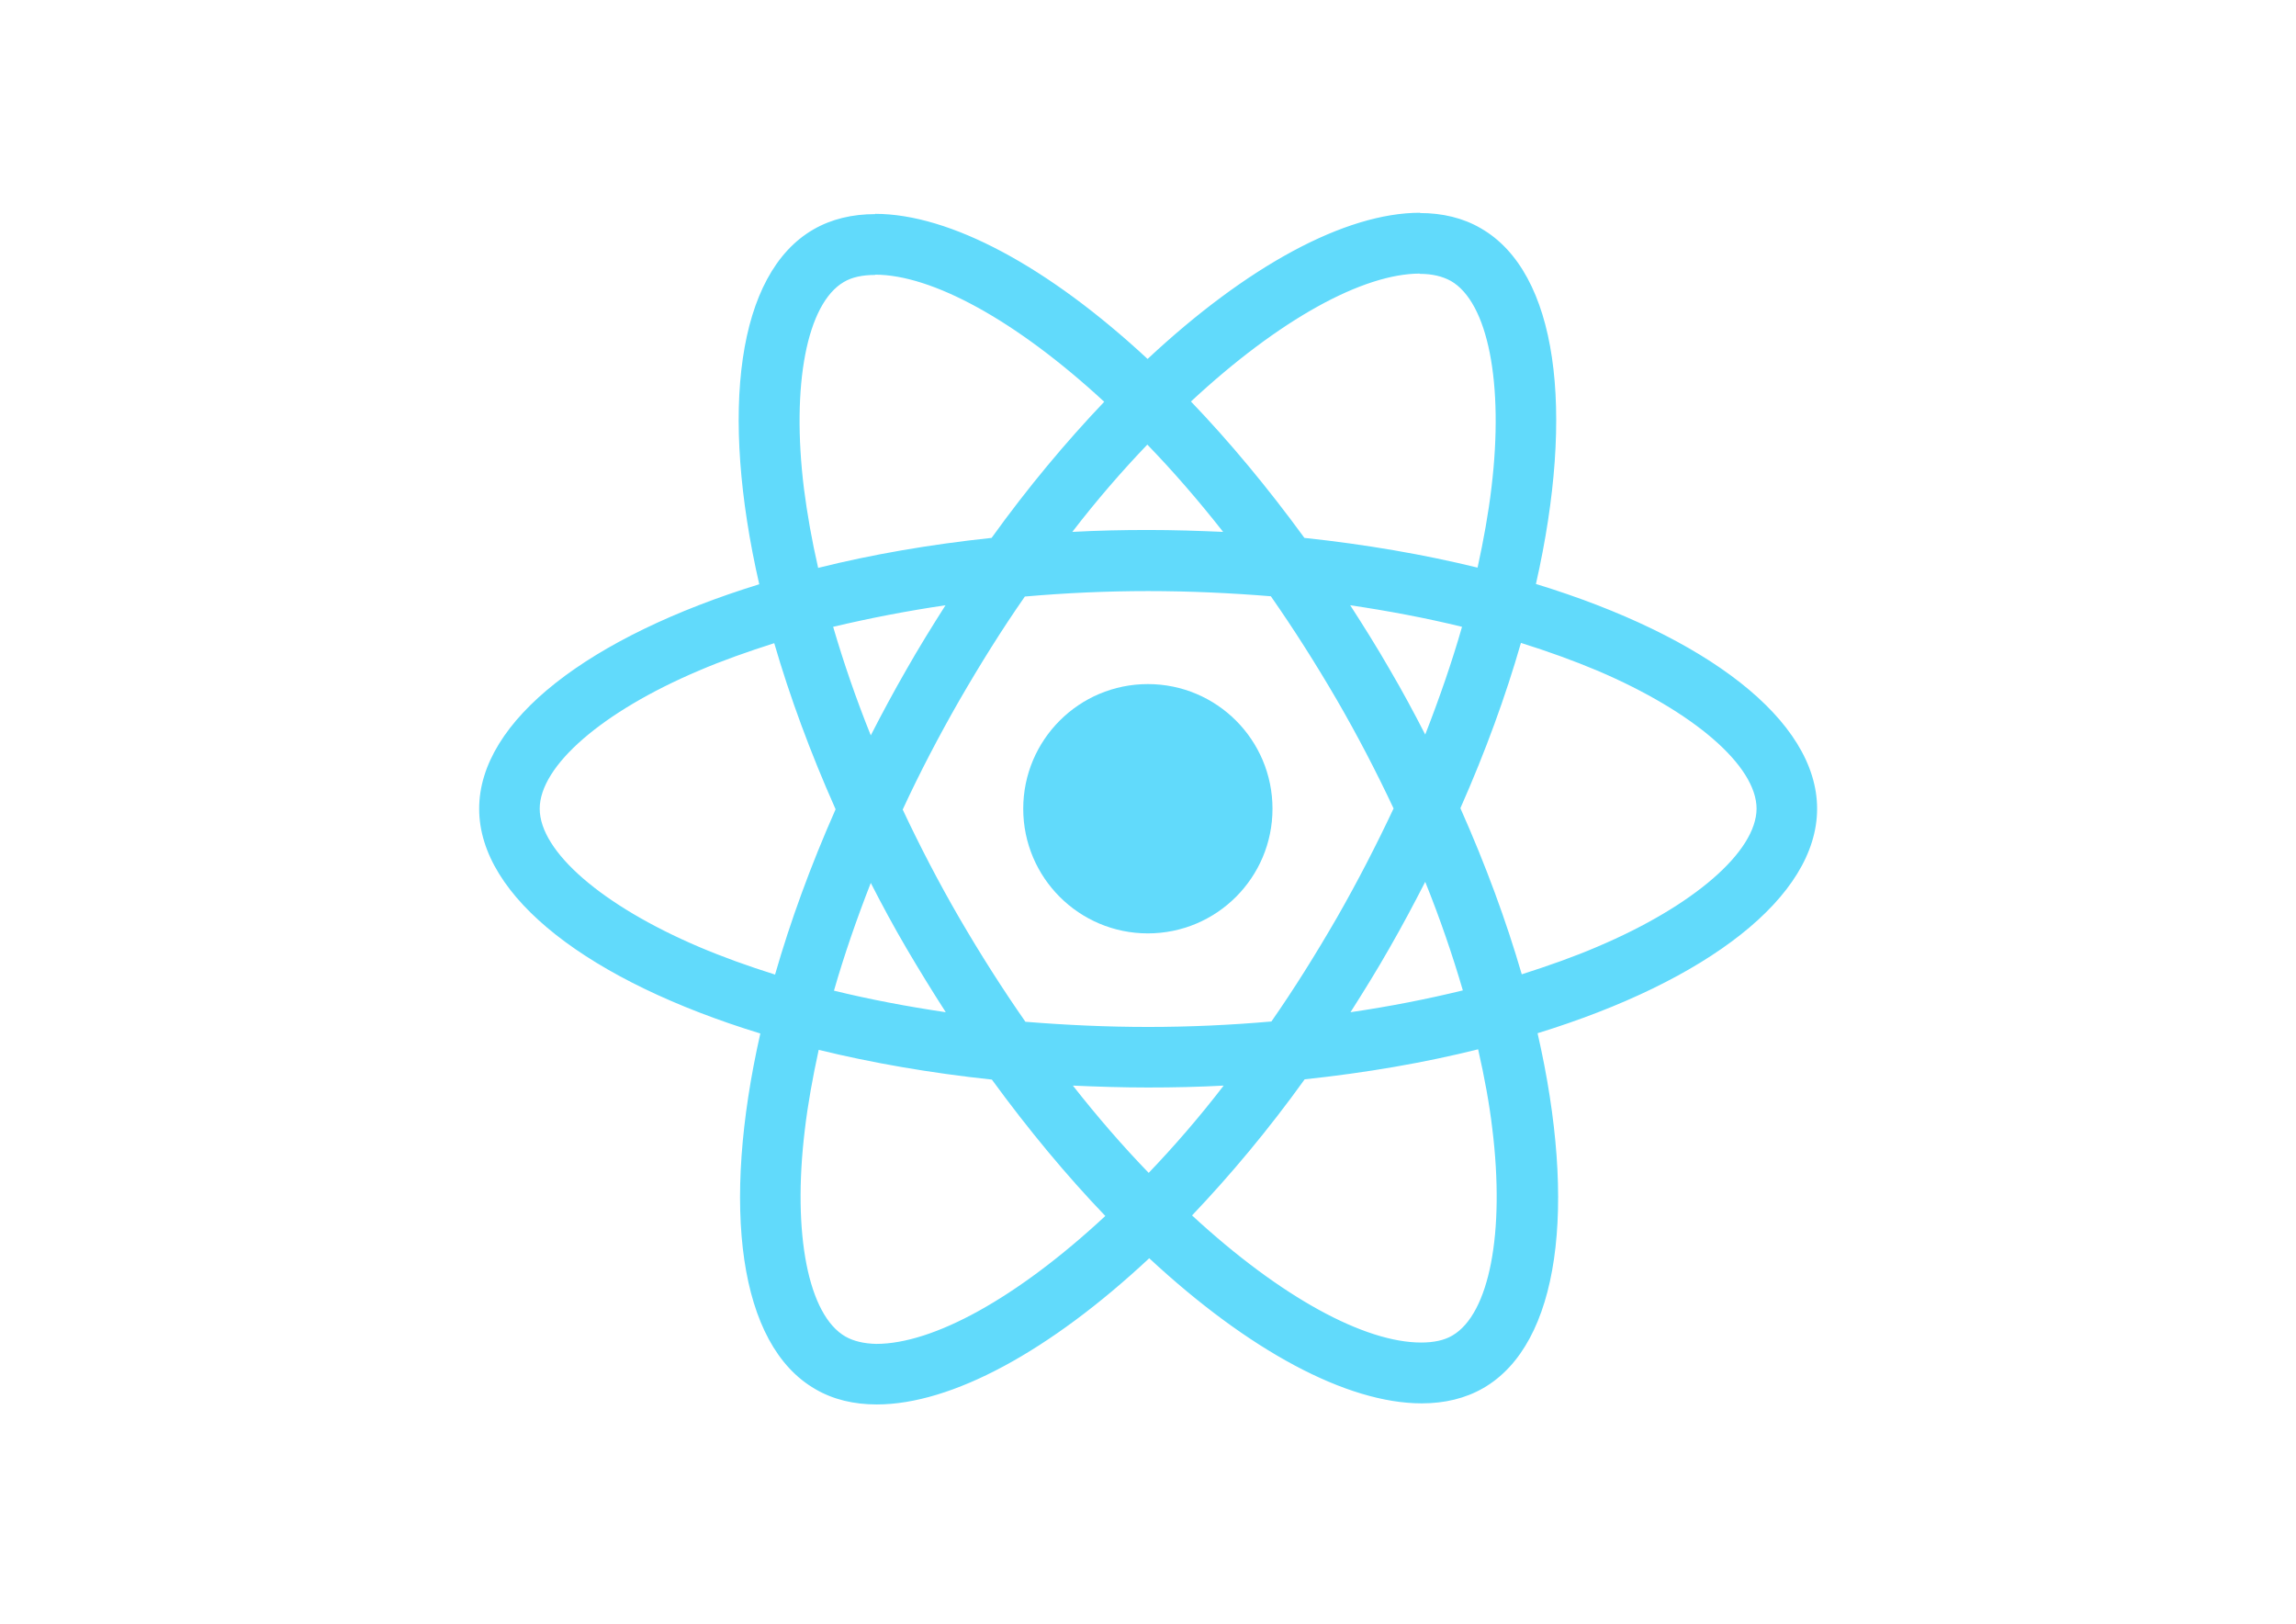
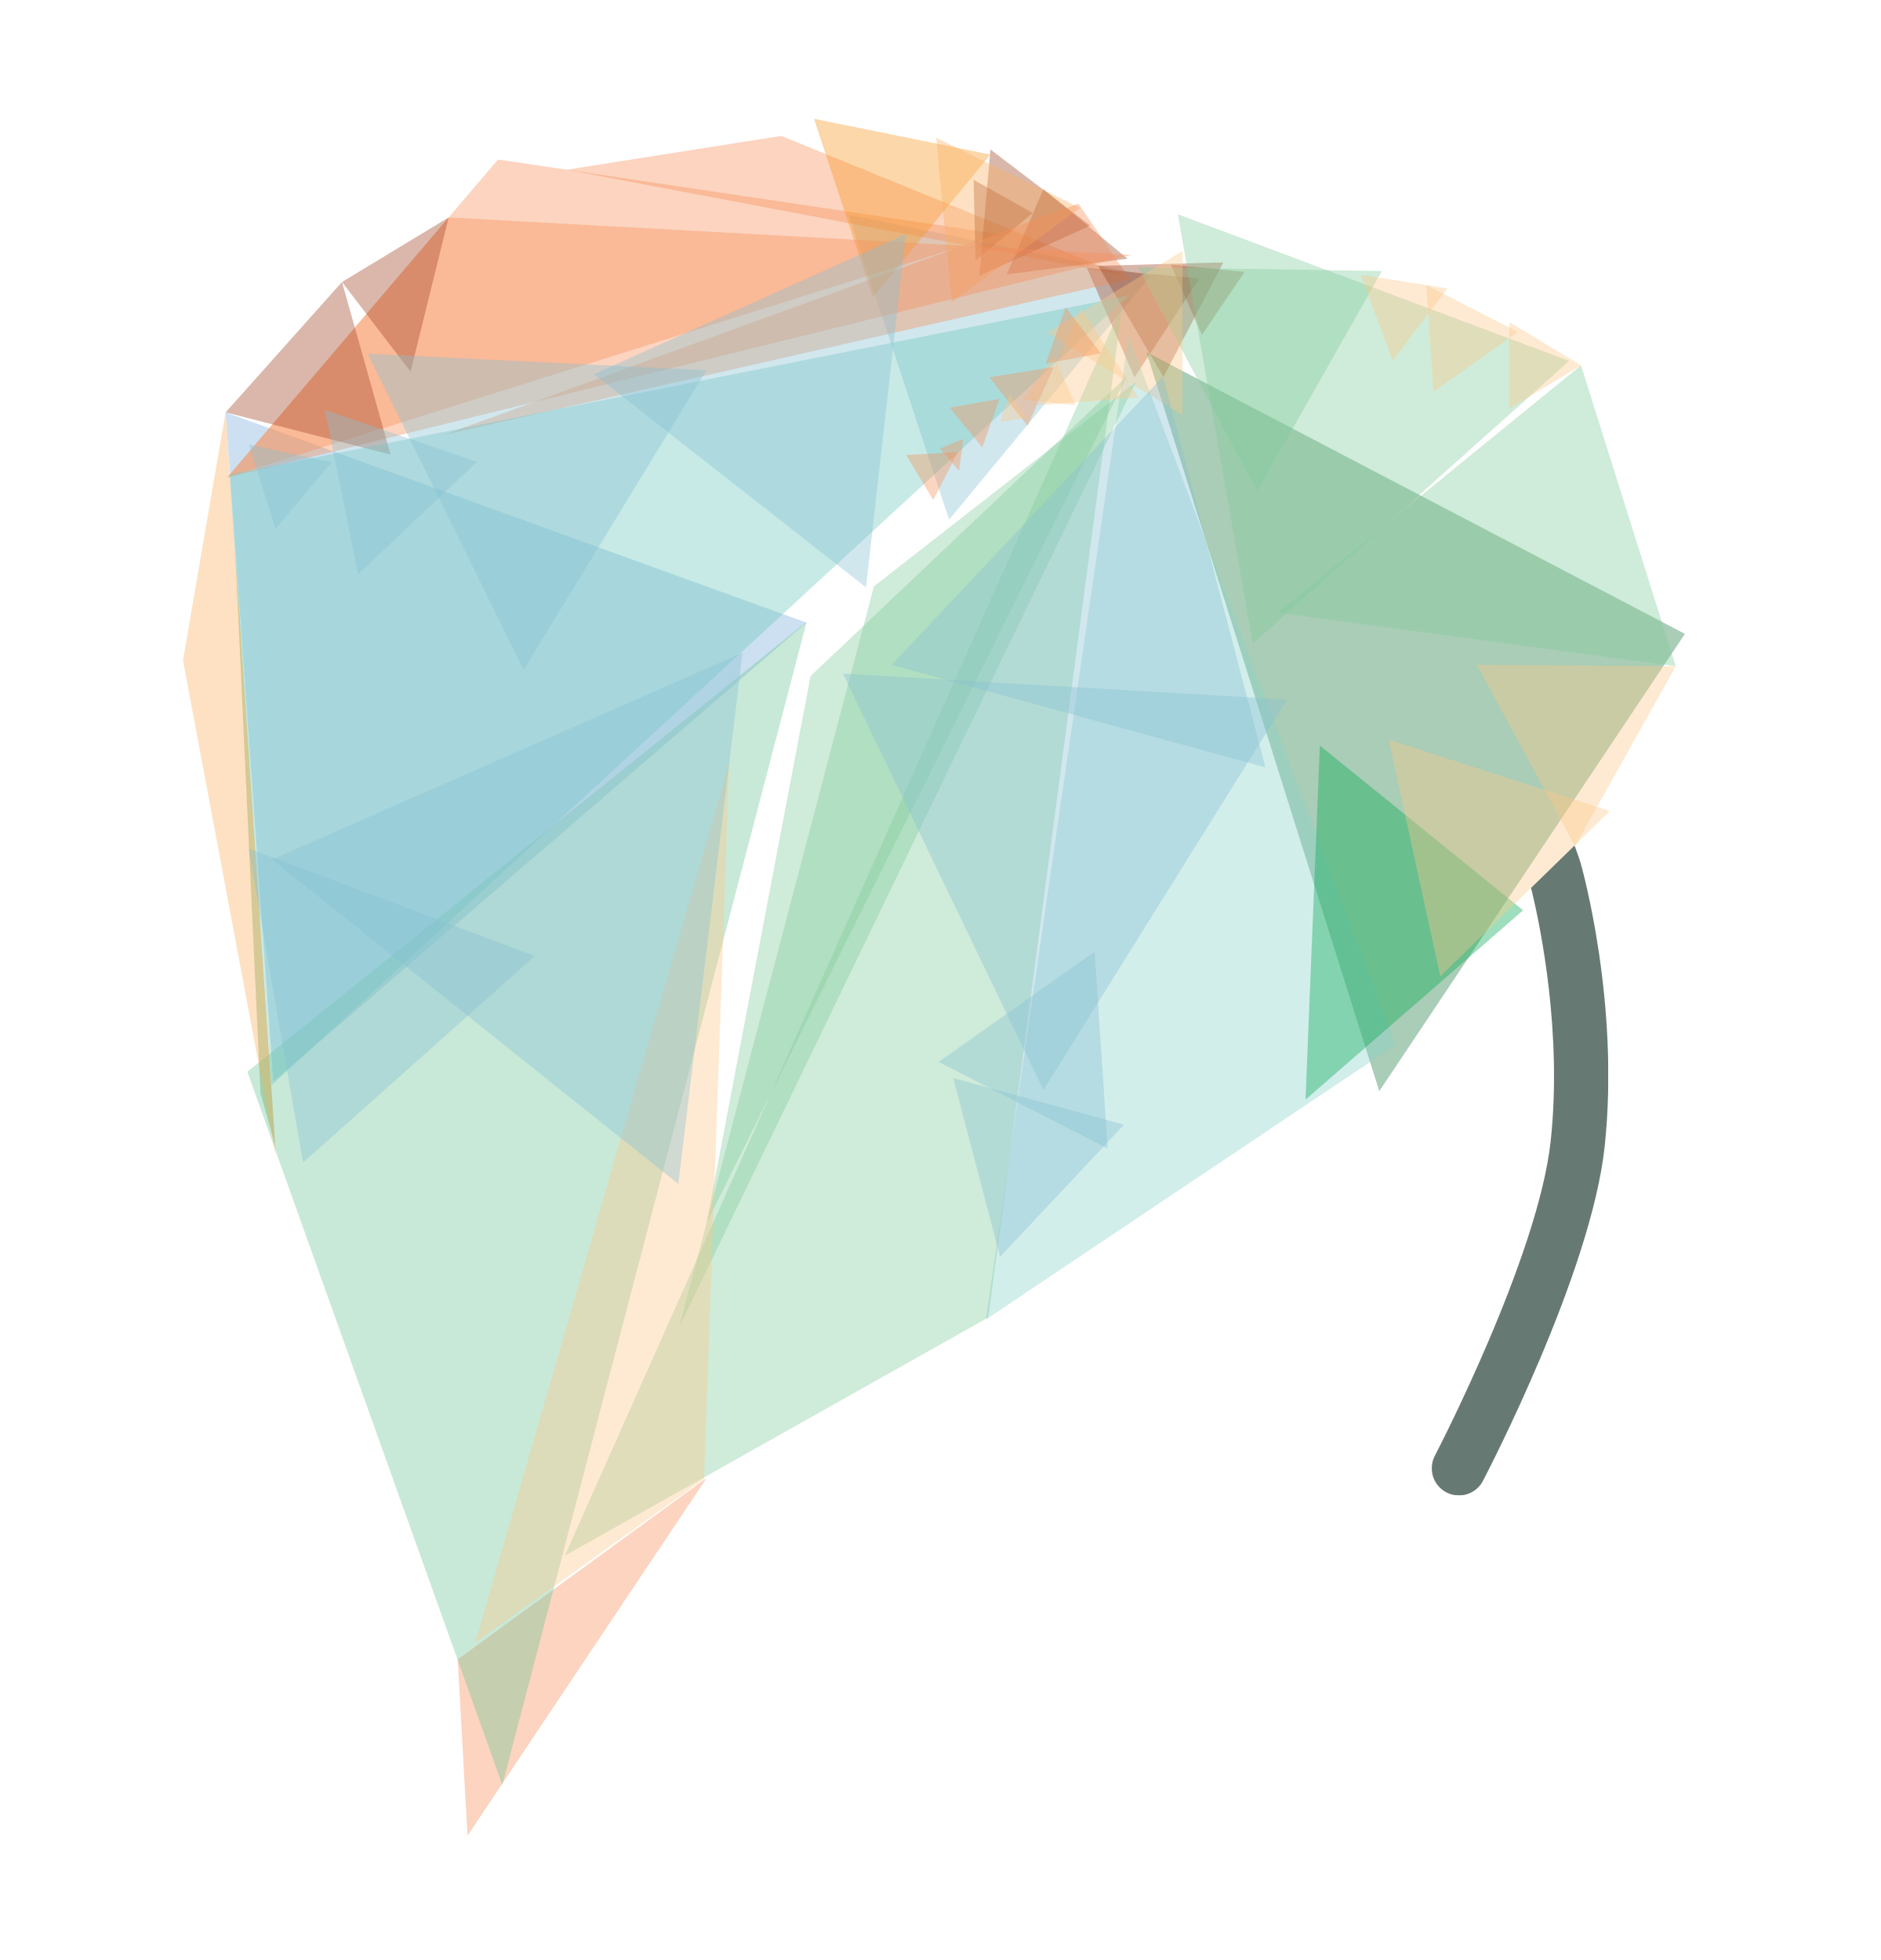
- <svg xmlns="http://www.w3.org/2000/svg" viewBox="0 0 841.9 595.3">
-   <g fill="#61DAFB">
-     <path d="M666.3 296.5c0-32.5-40.7-63.3-103.1-82.4 14.4-63.6 8-114.2-20.2-130.4-6.5-3.8-14.1-5.6-22.4-5.6v22.3c4.6 0 8.3.9 11.4 2.6 13.6 7.8 19.5 37.5 14.9 75.7-1.1 9.4-2.9 19.3-5.1 29.4-19.6-4.8-41-8.5-63.5-10.9-13.5-18.5-27.5-35.3-41.6-50 32.6-30.3 63.2-46.9 84-46.9V78c-27.5 0-63.5 19.6-99.9 53.6-36.4-33.8-72.4-53.2-99.9-53.2v22.3c20.7 0 51.4 16.5 84 46.6-14 14.7-28 31.4-41.3 49.9-22.6 2.4-44 6.1-63.6 11-2.3-10-4-19.7-5.2-29-4.7-38.2 1.1-67.9 14.6-75.8 3-1.8 6.9-2.6 11.5-2.6V78.5c-8.4 0-16 1.8-22.6 5.6-28.1 16.2-34.4 66.7-19.9 130.1-62.2 19.2-102.7 49.9-102.7 82.3 0 32.5 40.7 63.3 103.1 82.4-14.4 63.6-8 114.2 20.2 130.4 6.5 3.8 14.1 5.6 22.5 5.6 27.5 0 63.5-19.6 99.9-53.6 36.4 33.8 72.4 53.2 99.9 53.2 8.4 0 16-1.8 22.6-5.6 28.1-16.2 34.4-66.7 19.9-130.1 62-19.1 102.5-49.9 102.5-82.3zm-130.2-66.7c-3.7 12.9-8.3 26.2-13.5 39.5-4.1-8-8.4-16-13.1-24-4.6-8-9.5-15.8-14.4-23.4 14.2 2.1 27.9 4.7 41 7.9zm-45.8 106.5c-7.8 13.5-15.8 26.3-24.1 38.2-14.9 1.3-30 2-45.2 2-15.1 0-30.2-.7-45-1.9-8.3-11.9-16.4-24.6-24.2-38-7.6-13.1-14.5-26.4-20.8-39.8 6.2-13.4 13.2-26.8 20.7-39.9 7.8-13.5 15.8-26.3 24.1-38.2 14.9-1.3 30-2 45.2-2 15.1 0 30.2.7 45 1.9 8.3 11.9 16.4 24.6 24.2 38 7.6 13.1 14.5 26.4 20.8 39.8-6.3 13.4-13.2 26.8-20.7 39.9zm32.3-13c5.4 13.4 10 26.8 13.8 39.8-13.1 3.2-26.9 5.9-41.2 8 4.9-7.7 9.8-15.6 14.4-23.7 4.6-8 8.9-16.1 13-24.1zM421.2 430c-9.3-9.6-18.6-20.3-27.8-32 9 .4 18.2.7 27.5.7 9.4 0 18.7-.2 27.8-.7-9 11.7-18.3 22.4-27.5 32zm-74.4-58.9c-14.2-2.1-27.9-4.7-41-7.9 3.7-12.9 8.3-26.2 13.5-39.5 4.1 8 8.4 16 13.1 24 4.7 8 9.5 15.8 14.4 23.4zM420.7 163c9.3 9.6 18.6 20.3 27.8 32-9-.4-18.2-.7-27.5-.7-9.4 0-18.7.2-27.8.7 9-11.7 18.3-22.4 27.5-32zm-74 58.9c-4.9 7.7-9.8 15.6-14.4 23.7-4.6 8-8.9 16-13 24-5.4-13.4-10-26.8-13.8-39.8 13.1-3.1 26.9-5.8 41.2-7.9zm-90.5 125.2c-35.4-15.1-58.3-34.9-58.3-50.6 0-15.7 22.9-35.6 58.3-50.6 8.6-3.7 18-7 27.7-10.1 5.7 19.6 13.2 40 22.5 60.9-9.2 20.8-16.6 41.1-22.2 60.6-9.9-3.1-19.3-6.5-28-10.2zM310 490c-13.6-7.8-19.5-37.5-14.9-75.7 1.1-9.4 2.9-19.3 5.1-29.4 19.6 4.8 41 8.5 63.5 10.9 13.5 18.5 27.5 35.3 41.6 50-32.6 30.3-63.2 46.9-84 46.9-4.5-.1-8.3-1-11.3-2.7zm237.2-76.2c4.7 38.2-1.1 67.9-14.6 75.8-3 1.8-6.9 2.6-11.5 2.6-20.7 0-51.4-16.5-84-46.6 14-14.7 28-31.4 41.3-49.9 22.6-2.4 44-6.1 63.6-11 2.3 10.1 4.1 19.8 5.2 29.1zm38.5-66.7c-8.6 3.7-18 7-27.7 10.1-5.7-19.6-13.2-40-22.5-60.9 9.2-20.8 16.6-41.1 22.2-60.6 9.9 3.1 19.3 6.5 28.1 10.2 35.4 15.1 58.3 34.9 58.3 50.6-.1 15.7-23 35.6-58.4 50.6zM320.8 78.4z" />
-     <circle cx="420.9" cy="296.5" r="45.7" />
-     <path d="M520.5 78.1z" />
+ <svg xmlns="http://www.w3.org/2000/svg" viewBox="0 0 1225.333 1277.333" height="1277.333" width="1225.333" xml:space="preserve" id="svg2" version="1.1">
+   <defs id="defs6">
+     <clipPath id="clipPath18" clipPathUnits="userSpaceOnUse">
+       <path id="path16" d="M 0,958 H 919 V 0 H 0 Z" />
+     </clipPath>
+     <clipPath id="clipPath26" clipPathUnits="userSpaceOnUse">
+       <path id="path24" d="m 699.74,544.759 h 86.286 V 227.062 H 699.74 Z" />
+     </clipPath>
+     <clipPath id="clipPath42" clipPathUnits="userSpaceOnUse">
+       <path id="path40" d="M 414.685,853.078 H 562.293 V 703.971 H 414.685 Z" />
+     </clipPath>
+     <clipPath id="clipPath58" clipPathUnits="userSpaceOnUse">
+       <path id="path56" d="M 110.259,756.449 H 394.138 V 429.377 H 110.259 Z" />
+     </clipPath>
+     <clipPath id="clipPath74" clipPathUnits="userSpaceOnUse">
+       <path id="path72" d="m 115.019,687.265 h 19.483 V 398.141 h -19.483 z" />
+     </clipPath>
+     <clipPath id="clipPath90" clipPathUnits="userSpaceOnUse">
+       <path id="path88" d="m 111.121,880.037 h 377.7 V 724.753 h -377.7 z" />
+     </clipPath>
+     <clipPath id="clipPath106" clipPathUnits="userSpaceOnUse">
+       <path id="path104" d="M 276.958,891.585 H 548.283 V 823.677 H 276.958 Z" />
+     </clipPath>
+     <clipPath id="clipPath122" clipPathUnits="userSpaceOnUse">
+       <path id="path120" d="m 475.818,870.124 h 28.914 v -39.46 h -28.914 z" />
+     </clipPath>
+     <clipPath id="clipPath138" clipPathUnits="userSpaceOnUse">
+       <path id="path136" d="m 492.001,865.542 h 59.076 v -41.693 h -59.076 z" />
+     </clipPath>
+     <clipPath id="clipPath154" clipPathUnits="userSpaceOnUse">
+       <path id="path152" d="m 478.607,884.954 h 54.265 v -61.761 h -54.265 z" />
+     </clipPath>
+     <clipPath id="clipPath170" clipPathUnits="userSpaceOnUse">
+       <path id="path168" d="m 531.164,827.084 h 55.01 v -53.545 h -55.01 z" />
+     </clipPath>
+     <clipPath id="clipPath186" clipPathUnits="userSpaceOnUse">
+       <path id="path184" d="m 397.802,899.958 h 86.219 v -87.195 h -86.219 z" />
+     </clipPath>
+     <clipPath id="clipPath202" clipPathUnits="userSpaceOnUse">
+       <path id="path200" d="m 457.57,890.615 h 70.368 V 810.186 H 457.57 Z" />
+     </clipPath>
+     <clipPath id="clipPath218" clipPathUnits="userSpaceOnUse">
+       <path id="path216" d="M 216.146,858.459 H 552.188 V 745.179 H 216.146 Z" />
+     </clipPath>
+     <clipPath id="clipPath234" clipPathUnits="userSpaceOnUse">
+       <path id="path232" d="m 536.674,829.78 h 61.223 v -56.04 h -61.223 z" />
+     </clipPath>
+     <clipPath id="clipPath250" clipPathUnits="userSpaceOnUse">
+       <path id="path248" d="M 560.294,785.907 H 823.468 V 424.668 H 560.294 Z" />
+     </clipPath>
+     <clipPath id="clipPath266" clipPathUnits="userSpaceOnUse">
+       <path id="path264" d="M 481.829,793.906 H 682.113 V 313.036 H 481.829 Z" />
+     </clipPath>
+     <clipPath id="clipPath282" clipPathUnits="userSpaceOnUse">
+       <path id="path280" d="M 110.933,851.729 H 552.979 V 724.506 H 110.933 Z" />
+     </clipPath>
+     <clipPath id="clipPath298" clipPathUnits="userSpaceOnUse">
+       <path id="path296" d="m 167.146,851.729 h 52.131 v -75.426 h -52.131 z" />
+     </clipPath>
+     <clipPath id="clipPath314" clipPathUnits="userSpaceOnUse">
+       <path id="path312" d="m 110.259,820.174 h 80.65 V 735.77 h -80.65 z" />
+     </clipPath>
+     <clipPath id="clipPath330" clipPathUnits="userSpaceOnUse">
+       <path id="path328" d="M 331.935,771.377 H 555.173 V 309.345 H 331.935 Z" />
+     </clipPath>
+     <clipPath id="clipPath346" clipPathUnits="userSpaceOnUse">
+       <path id="path344" d="M 223.703,235.64 H 345.388 V 60.75 H 223.703 Z" />
+     </clipPath>
+     <clipPath id="clipPath362" clipPathUnits="userSpaceOnUse">
+       <path id="path360" d="M 276.034,809.384 H 548.603 V 197.58 H 276.034 Z" />
+     </clipPath>
+     <clipPath id="clipPath378" clipPathUnits="userSpaceOnUse">
+       <path id="path376" d="M 120.895,654.112 H 394.25 V 85.606 H 120.895 Z" />
+     </clipPath>
+     <clipPath id="clipPath394" clipPathUnits="userSpaceOnUse">
+       <path id="path392" d="M 112.135,813.489 H 551.472 V 427.524 H 112.135 Z" />
+     </clipPath>
+     <clipPath id="clipPath410" clipPathUnits="userSpaceOnUse">
+       <path id="path408" d="M 89.434,756.449 H 134.863 V 392.851 H 89.434 Z" />
+     </clipPath>
+     <clipPath id="clipPath426" clipPathUnits="userSpaceOnUse">
+       <path id="path424" d="M 345.304,774.175 H 550.813 V 360.211 H 345.304 Z" />
+     </clipPath>
+     <clipPath id="clipPath442" clipPathUnits="userSpaceOnUse">
+       <path id="path440" d="m 500.217,783.828 h 25.47 v -23.879 h -25.47 z" />
+     </clipPath>
+     <clipPath id="clipPath458" clipPathUnits="userSpaceOnUse">
+       <path id="path456" d="m 506.965,807.191 h 49.497 v -47.242 h -49.497 z" />
+     </clipPath>
+     <clipPath id="clipPath474" clipPathUnits="userSpaceOnUse">
+       <path id="path472" d="M 232.226,585.474 H 356.459 V 155.032 H 232.226 Z" />
+     </clipPath>
+     <clipPath id="clipPath490" clipPathUnits="userSpaceOnUse">
+       <path id="path488" d="m 572.148,828.682 h 36.086 v -34.365 h -36.086 z" />
+     </clipPath>
+     <clipPath id="clipPath506" clipPathUnits="userSpaceOnUse">
+       <path id="path504" d="M 556.139,827.367 H 675.39 V 717.989 H 556.139 Z" />
+     </clipPath>
+     <clipPath id="clipPath522" clipPathUnits="userSpaceOnUse">
+       <path id="path520" d="m 511.728,835.411 h 66.293 v -80.213 h -66.293 z" />
+     </clipPath>
+     <clipPath id="clipPath538" clipPathUnits="userSpaceOnUse">
+       <path id="path536" d="M 132.923,638.983 H 362.932 V 379.309 H 132.923 Z" />
+     </clipPath>
+     <clipPath id="clipPath554" clipPathUnits="userSpaceOnUse">
+       <path id="path552" d="M 121.528,543.246 H 261.453 V 389.79 H 121.528 Z" />
+     </clipPath>
+     <clipPath id="clipPath570" clipPathUnits="userSpaceOnUse">
+       <path id="path568" d="m 121.684,740.719 h 40.399 v -41.245 h -40.399 z" />
+     </clipPath>
+     <clipPath id="clipPath586" clipPathUnits="userSpaceOnUse">
+       <path id="path584" d="m 158.746,757.653 h 74.445 v -80.319 h -74.445 z" />
+     </clipPath>
+     <clipPath id="clipPath602" clipPathUnits="userSpaceOnUse">
+       <path id="path600" d="M 179.697,785.117 H 345.304 V 630.626 H 179.697 Z" />
+     </clipPath>
+     <clipPath id="clipPath618" clipPathUnits="userSpaceOnUse">
+       <path id="path616" d="M 290.261,843.646 H 442.755 V 670.896 H 290.261 Z" />
+     </clipPath>
+     <clipPath id="clipPath634" clipPathUnits="userSpaceOnUse">
+       <path id="path632" d="M 575.666,853.239 H 766.925 V 643.346 H 575.666 Z" />
+     </clipPath>
+     <clipPath id="clipPath650" clipPathUnits="userSpaceOnUse">
+       <path id="path648" d="M 624.351,779.424 H 819.008 V 632.379 H 624.351 Z" />
+     </clipPath>
+     <clipPath id="clipPath666" clipPathUnits="userSpaceOnUse">
+       <path id="path664" d="M 638.035,593.575 H 744.394 V 420.516 H 638.035 Z" />
+     </clipPath>
+     <clipPath id="clipPath682" clipPathUnits="userSpaceOnUse">
+       <path id="path680" d="M 435.75,773.941 H 618.46 V 582.919 H 435.75 Z" />
+     </clipPath>
+     <clipPath id="clipPath698" clipPathUnits="userSpaceOnUse">
+       <path id="path696" d="m 411.982,628.783 h 216.99 V 425.196 h -216.99 z" />
+     </clipPath>
+     <clipPath id="clipPath714" clipPathUnits="userSpaceOnUse">
+       <path id="path712" d="m 458.75,492.822 h 82.601 V 396.601 H 458.75 Z" />
+     </clipPath>
+     <clipPath id="clipPath730" clipPathUnits="userSpaceOnUse">
+       <path id="path728" d="m 465.882,431.073 h 83.51 v -87.369 h -83.51 z" />
+     </clipPath>
+     <clipPath id="clipPath746" clipPathUnits="userSpaceOnUse">
+       <path id="path744" d="m 664.979,823.719 h 42.437 v -42.024 h -42.437 z" />
+     </clipPath>
+     <clipPath id="clipPath762" clipPathUnits="userSpaceOnUse">
+       <path id="path760" d="m 697.114,818.713 h 44.701 v -52.185 h -44.701 z" />
+     </clipPath>
+     <clipPath id="clipPath778" clipPathUnits="userSpaceOnUse">
+       <path id="path776" d="m 737.587,800.619 h 35.095 v -42.308 h -35.095 z" />
+     </clipPath>
+     <clipPath id="clipPath794" clipPathUnits="userSpaceOnUse">
+       <path id="path792" d="m 721.806,633.047 h 97.202 V 544.37 h -97.202 z" />
+     </clipPath>
+     <clipPath id="clipPath810" clipPathUnits="userSpaceOnUse">
+       <path id="path808" d="M 678.662,596.536 H 786.771 V 480.819 H 678.662 Z" />
+     </clipPath>
+     <clipPath id="clipPath826" clipPathUnits="userSpaceOnUse">
+       <path id="path824" d="m 464.138,763.023 h 24.319 V 739.29 h -24.319 z" />
+     </clipPath>
+     <clipPath id="clipPath842" clipPathUnits="userSpaceOnUse">
+       <path id="path840" d="m 511.051,807.822 h 27.024 v -27.517 h -27.024 z" />
+     </clipPath>
+     <clipPath id="clipPath858" clipPathUnits="userSpaceOnUse">
+       <path id="path856" d="m 483.548,778.637 h 31.533 v -28.802 h -31.533 z" />
+     </clipPath>
+     <clipPath id="clipPath874" clipPathUnits="userSpaceOnUse">
+       <path id="path872" d="m 459.379,743.513 h 11.407 v -15.692 h -11.407 z" />
+     </clipPath>
+     <clipPath id="clipPath890" clipPathUnits="userSpaceOnUse">
+       <path id="path888" d="m 488.67,765.084 h 13.159 V 751.707 H 488.67 Z" />
+     </clipPath>
+     <clipPath id="clipPath906" clipPathUnits="userSpaceOnUse">
+       <path id="path904" d="m 442.811,737.04 h 25.322 v -23.397 h -25.322 z" />
+     </clipPath>
+   </defs>
+   <g transform="matrix(1.333333,0,0,-1.333333,0,1277.333)" id="g10">
+     <g id="g12">
+       <g clip-path="url(#clipPath18)" id="g14">
+         <g id="g20">
+           <g id="g22" />
+           <g id="g34">
+             <g style="opacity:0.8" id="g32" clip-path="url(#clipPath26)">
+               <g id="g30" transform="translate(712.9883,227.0615)">
+                 <path id="path28" style="fill:#405950;fill-opacity:1;fill-rule:nonzero;stroke:none" d="m 0,0 c -2.07,0 -4.172,0.486 -6.134,1.513 -6.489,3.394 -8.997,11.405 -5.601,17.898 0.505,0.967 50.592,97.261 56.632,154.01 5.571,52.343 -4.772,103.259 -9.124,121.494 -0.066,0.276 -0.539,2.022 -0.539,2.022 l 21.3,20.761 c 0,0 2.359,-6.412 2.937,-8.44 0.79,-2.764 19.258,-68.503 11.793,-138.643 C 64.691,108.839 13.916,11.239 11.758,7.114 9.392,2.59 4.776,0 0,0" />
+               </g>
+             </g>
+           </g>
+         </g>
+         <g id="g36">
+           <g id="g38" />
+           <g id="g50">
+             <g style="opacity:0.38" id="g48" clip-path="url(#clipPath42)">
+               <g id="g46" transform="translate(562.292,823.1006)">
+                 <path id="path44" style="fill:#87bfd1;fill-opacity:1;fill-rule:nonzero;stroke:none" d="m 0,0 -98.438,-119.129 -49.17,149.107 z" />
+               </g>
+             </g>
+           </g>
+         </g>
+         <g id="g52">
+           <g id="g54" />
+           <g id="g66">
+             <g style="opacity:0.271" id="g64" clip-path="url(#clipPath58)">
+               <g id="g62" transform="translate(394.1372,653.6899)">
+                 <path id="path60" style="fill:#448cca;fill-opacity:1;fill-rule:nonzero;stroke:none" d="m 0,0 -260.544,-224.313 -23.335,327.072 z" />
+               </g>
+             </g>
+           </g>
+         </g>
+         <g id="g68">
+           <g id="g70" />
+           <g id="g82">
+             <g style="opacity:0.38" id="g80" clip-path="url(#clipPath74)">
+               <g id="g78" transform="translate(134.5015,398.1406)">
+                 <path id="path76" style="fill:#589a43;fill-opacity:1;fill-rule:nonzero;stroke:none" d="M 0,0 -7.199,25.47 -19.483,289.124 Z" />
+               </g>
+             </g>
+           </g>
+         </g>
+         <g id="g84">
+           <g id="g86" />
+           <g id="g98">
+             <g style="opacity:0.38" id="g96" clip-path="url(#clipPath90)">
+               <g id="g94" transform="translate(111.1196,724.7534)">
+                 <path id="path92" style="fill:#f68e57;fill-opacity:1;fill-rule:nonzero;stroke:none" d="M 0,0 132.268,155.283 377.701,118.75 Z" />
+               </g>
+             </g>
+           </g>
+         </g>
+         <g id="g100">
+           <g id="g102" />
+           <g id="g114">
+             <g style="opacity:0.38" id="g112" clip-path="url(#clipPath106)">
+               <g id="g110" transform="translate(381.7939,891.585)">
+                 <path id="path108" style="fill:#f68e57;fill-opacity:1;fill-rule:nonzero;stroke:none" d="m 0,0 166.488,-67.908 -271.325,51.364 z" />
+               </g>
+             </g>
+           </g>
+         </g>
+         <g id="g116">
+           <g id="g118" />
+           <g id="g130">
+             <g style="opacity:0.38" id="g128" clip-path="url(#clipPath122)">
+               <g id="g126" transform="translate(504.7314,853.8887)">
+                 <path id="path124" style="fill:#9f4322;fill-opacity:1;fill-rule:nonzero;stroke:none" d="m 0,0 -28.914,16.235 0.954,-39.46 z" />
+               </g>
+             </g>
+           </g>
+         </g>
+         <g id="g132">
+           <g id="g134" />
+           <g id="g146">
+             <g style="opacity:0.38" id="g144" clip-path="url(#clipPath138)">
+               <g id="g142" transform="translate(509.958,865.5425)">
+                 <path id="path140" style="fill:#9f4322;fill-opacity:1;fill-rule:nonzero;stroke:none" d="m 0,0 -17.958,-41.693 59.076,7.698 z" />
+               </g>
+             </g>
+           </g>
+         </g>
+         <g id="g148">
+           <g id="g150" />
+           <g id="g162">
+             <g style="opacity:0.38" id="g160" clip-path="url(#clipPath154)">
+               <g id="g158" transform="translate(532.8711,847.748)">
+                 <path id="path156" style="fill:#9f4322;fill-opacity:1;fill-rule:nonzero;stroke:none" d="m 0,0 -54.265,-24.555 5.451,61.761 z" />
+               </g>
+             </g>
+           </g>
+         </g>
+         <g id="g164">
+           <g id="g166" />
+           <g id="g178">
+             <g style="opacity:0.38" id="g176" clip-path="url(#clipPath170)">
+               <g id="g174" transform="translate(554.4629,773.5391)">
+                 <path id="path172" style="fill:#a14323;fill-opacity:1;fill-rule:nonzero;stroke:none" d="M 0,0 -23.3,53.545 31.71,48.317 Z" />
+               </g>
+             </g>
+           </g>
+         </g>
+         <g id="g180">
+           <g id="g182" />
+           <g id="g194">
+             <g style="opacity:0.38" id="g192" clip-path="url(#clipPath186)">
+               <g id="g190" transform="translate(397.8008,899.958)">
+                 <path id="path188" style="fill:#f89520;fill-opacity:1;fill-rule:nonzero;stroke:none" d="m 0,0 28.836,-87.195 57.383,69.687 z" />
+               </g>
+             </g>
+           </g>
+         </g>
+         <g id="g196">
+           <g id="g198" />
+           <g id="g210">
+             <g style="opacity:0.38" id="g208" clip-path="url(#clipPath202)">
+               <g id="g206" transform="translate(465.085,810.186)">
+                 <path id="path204" style="fill:#faaf5e;fill-opacity:1;fill-rule:nonzero;stroke:none" d="M 0,0 -7.516,80.429 62.853,46.195 Z" />
+               </g>
+             </g>
+           </g>
+         </g>
+         <g id="g212">
+           <g id="g214" />
+           <g id="g226">
+             <g style="opacity:0.38" id="g224" clip-path="url(#clipPath218)">
+               <g id="g222" transform="translate(552.1875,821.5381)">
+                 <path id="path220" style="fill:#f68e57;fill-opacity:1;fill-rule:nonzero;stroke:none" d="M 0,0 -336.042,-76.359 -25.117,36.921 Z" />
+               </g>
+             </g>
+           </g>
+         </g>
+         <g id="g228">
+           <g id="g230" />
+           <g id="g242">
+             <g style="opacity:0.376" id="g240" clip-path="url(#clipPath234)">
+               <g id="g238" transform="translate(568.6104,773.7397)">
+                 <path id="path236" style="fill:#974021;fill-opacity:1;fill-rule:nonzero;stroke:none" d="M 0,0 29.286,56.041 -31.937,54.318 Z" />
+               </g>
+             </g>
+           </g>
+         </g>
+         <g id="g244">
+           <g id="g246" />
+           <g id="g258">
+             <g style="opacity:0.38" id="g256" clip-path="url(#clipPath250)">
+               <g id="g254" transform="translate(560.293,785.9072)">
+                 <path id="path252" style="fill:#1c7b3e;fill-opacity:1;fill-rule:nonzero;stroke:none" d="M 0,0 263.174,-137.729 113.795,-361.239 Z" />
+               </g>
+             </g>
+           </g>
+         </g>
+         <g id="g260">
+           <g id="g262" />
+           <g id="g274">
+             <g style="opacity:0.38" id="g272" clip-path="url(#clipPath266)">
+               <g id="g270" transform="translate(551.5771,793.9058)">
+                 <path id="path268" style="fill:#8ad1ca;fill-opacity:1;fill-rule:nonzero;stroke:none" d="m 0,0 -69.749,-480.87 200.284,134.272 z" />
+               </g>
+             </g>
+           </g>
+         </g>
+         <g id="g276">
+           <g id="g278" />
+           <g id="g290">
+             <g style="opacity:0.38" id="g288" clip-path="url(#clipPath282)">
+               <g id="g286" transform="translate(110.9321,724.5063)">
+                 <path id="path284" style="fill:#f68e57;fill-opacity:1;fill-rule:nonzero;stroke:none" d="M 0,0 442.046,108.891 108.344,127.223 Z" />
+               </g>
+             </g>
+           </g>
+         </g>
+         <g id="g292">
+           <g id="g294" />
+           <g id="g306">
+             <g style="opacity:0.38" id="g304" clip-path="url(#clipPath298)">
+               <g id="g302" transform="translate(219.2764,851.729)">
+                 <path id="path300" style="fill:#a04323;fill-opacity:1;fill-rule:nonzero;stroke:none" d="M 0,0 -52.132,-31.555 -18.63,-75.426 Z" />
+               </g>
+             </g>
+           </g>
+         </g>
+         <g id="g308">
+           <g id="g310" />
+           <g id="g322">
+             <g style="opacity:0.38" id="g320" clip-path="url(#clipPath314)">
+               <g id="g318" transform="translate(110.2578,756.4492)">
+                 <path id="path316" style="fill:#a04323;fill-opacity:1;fill-rule:nonzero;stroke:none" d="M 0,0 80.65,-20.68 56.887,63.725 Z" />
+               </g>
+             </g>
+           </g>
+         </g>
+         <g id="g324">
+           <g id="g326" />
+           <g id="g338">
+             <g style="opacity:0.38" id="g336" clip-path="url(#clipPath330)">
+               <g id="g334" transform="translate(427.0864,671.3809)">
+                 <path id="path332" style="fill:#82ca9c;fill-opacity:1;fill-rule:nonzero;stroke:none" d="M 0,0 -95.152,-362.036 128.085,99.997 Z" />
+               </g>
+             </g>
+           </g>
+         </g>
+         <g id="g340">
+           <g id="g342" />
+           <g id="g354">
+             <g style="opacity:0.38" id="g352" clip-path="url(#clipPath346)">
+               <g id="g350" transform="translate(345.3872,235.6396)">
+                 <path id="path348" style="fill:#f68e57;fill-opacity:1;fill-rule:nonzero;stroke:none" d="m 0,0 -116.907,-174.89 -4.779,86.214 z" />
+               </g>
+             </g>
+           </g>
+         </g>
+         <g id="g356">
+           <g id="g358" />
+           <g id="g370">
+             <g style="opacity:0.38" id="g368" clip-path="url(#clipPath362)">
+               <g id="g366" transform="translate(276.0332,197.5801)">
+                 <path id="path364" style="fill:#82ca9c;fill-opacity:1;fill-rule:nonzero;stroke:none" d="m 0,0 207.003,116.494 65.565,495.31 z" />
+               </g>
+             </g>
+           </g>
+         </g>
+         <g id="g372">
+           <g id="g374" />
+           <g id="g386">
+             <g style="opacity:0.38" id="g384" clip-path="url(#clipPath378)">
+               <g id="g382" transform="translate(120.8936,434.1377)">
+                 <path id="path380" style="fill:#6ec498;fill-opacity:1;fill-rule:nonzero;stroke:none" d="M 0,0 273.356,219.975 124.612,-348.532 Z" />
+               </g>
+             </g>
+           </g>
+         </g>
+         <g id="g388">
+           <g id="g390" />
+           <g id="g402">
+             <g style="opacity:0.38" id="g400" clip-path="url(#clipPath394)">
+               <g id="g398" transform="translate(132.6714,427.5244)">
+                 <path id="path396" style="fill:#6bc7bc;fill-opacity:1;fill-rule:nonzero;stroke:none" d="M 0,0 418.799,385.965 -20.538,298.534 Z" />
+               </g>
+             </g>
+           </g>
+         </g>
+         <g id="g404">
+           <g id="g406" />
+           <g id="g418">
+             <g style="opacity:0.38" id="g416" clip-path="url(#clipPath410)">
+               <g id="g414" transform="translate(134.8618,392.8506)">
+                 <path id="path412" style="fill:#faaf5e;fill-opacity:1;fill-rule:nonzero;stroke:none" d="M 0,0 -24.604,363.599 -45.429,242.411 Z" />
+               </g>
+             </g>
+           </g>
+         </g>
+         <g id="g420">
+           <g id="g422" />
+           <g id="g434">
+             <g style="opacity:0.38" id="g432" clip-path="url(#clipPath426)">
+               <g id="g430" transform="translate(345.3032,360.2109)">
+                 <path id="path428" style="fill:#82ca9c;fill-opacity:1;fill-rule:nonzero;stroke:none" d="M 0,0 50.844,267.333 205.509,413.964 Z" />
+               </g>
+             </g>
+           </g>
+         </g>
+         <g id="g436">
+           <g id="g438" />
+           <g id="g450">
+             <g style="opacity:0.38" id="g448" clip-path="url(#clipPath442)">
+               <g id="g446" transform="translate(525.6865,759.9492)">
+                 <path id="path444" style="fill:#fdc789;fill-opacity:1;fill-rule:nonzero;stroke:none" d="M 0,0 -10.632,23.879 -25.471,2.629 Z" />
+               </g>
+             </g>
+           </g>
+         </g>
+         <g id="g452">
+           <g id="g454" />
+           <g id="g466">
+             <g style="opacity:0.38" id="g464" clip-path="url(#clipPath458)">
+               <g id="g462" transform="translate(556.4609,763.7388)">
+                 <path id="path460" style="fill:#fdc789;fill-opacity:1;fill-rule:nonzero;stroke:none" d="M 0,0 -28.099,43.453 -49.497,-3.79 Z" />
+               </g>
+             </g>
+           </g>
+         </g>
+         <g id="g468">
+           <g id="g470" />
+           <g id="g482">
+             <g style="opacity:0.38" id="g480" clip-path="url(#clipPath474)">
+               <g id="g478" transform="translate(232.2246,155.0322)">
+                 <path id="path476" style="fill:#fdc789;fill-opacity:1;fill-rule:nonzero;stroke:none" d="M 0,0 124.233,430.442 111.85,80.044 Z" />
+               </g>
+             </g>
+           </g>
+         </g>
+         <g id="g484">
+           <g id="g486" />
+           <g id="g498">
+             <g style="opacity:0.38" id="g496" clip-path="url(#clipPath490)">
+               <g id="g494" transform="translate(608.2334,825.104)">
+                 <path id="path492" style="fill:#a14423;fill-opacity:1;fill-rule:nonzero;stroke:none" d="m 0,0 -36.086,3.578 15.331,-34.365 z" />
+               </g>
+             </g>
+           </g>
+         </g>
+         <g id="g500">
+           <g id="g502" />
+           <g id="g514">
+             <g style="opacity:0.38" id="g512" clip-path="url(#clipPath506)">
+               <g id="g510" transform="translate(556.1377,827.3667)">
+                 <path id="path508" style="fill:#82ca9c;fill-opacity:1;fill-rule:nonzero;stroke:none" d="M 0,0 58.296,-109.377 119.251,-1.834 Z" />
+               </g>
+             </g>
+           </g>
+         </g>
+         <g id="g516">
+           <g id="g518" />
+           <g id="g530">
+             <g style="opacity:0.38" id="g528" clip-path="url(#clipPath522)">
+               <g id="g526" transform="translate(577.9268,755.1982)">
+                 <path id="path524" style="fill:#fdc789;fill-opacity:1;fill-rule:nonzero;stroke:none" d="M 0,0 0.094,80.212 -66.2,40.129 Z" />
+               </g>
+             </g>
+           </g>
+         </g>
+         <g id="g532">
+           <g id="g534" />
+           <g id="g546">
+             <g style="opacity:0.38" id="g544" clip-path="url(#clipPath538)">
+               <g id="g542" transform="translate(362.9307,638.9829)">
+                 <path id="path540" style="fill:#87bfd1;fill-opacity:1;fill-rule:nonzero;stroke:none" d="M 0,0 -230.009,-101.099 -31.414,-259.674 Z" />
+               </g>
+             </g>
+           </g>
+         </g>
+         <g id="g548">
+           <g id="g550" />
+           <g id="g562">
+             <g style="opacity:0.38" id="g560" clip-path="url(#clipPath554)">
+               <g id="g558" transform="translate(261.4517,490.7739)">
+                 <path id="path556" style="fill:#87bfd1;fill-opacity:1;fill-rule:nonzero;stroke:none" d="M 0,0 -113.346,-100.984 -139.924,52.472 Z" />
+               </g>
+             </g>
+           </g>
+         </g>
+         <g id="g564">
+           <g id="g566" />
+           <g id="g578">
+             <g style="opacity:0.38" id="g576" clip-path="url(#clipPath570)">
+               <g id="g574" transform="translate(121.6831,740.7192)">
+                 <path id="path572" style="fill:#87bfd1;fill-opacity:1;fill-rule:nonzero;stroke:none" d="M 0,0 12.945,-41.245 40.399,-8.688 Z" />
+               </g>
+             </g>
+           </g>
+         </g>
+         <g id="g580">
+           <g id="g582" />
+           <g id="g594">
+             <g style="opacity:0.38" id="g592" clip-path="url(#clipPath586)">
+               <g id="g590" transform="translate(175.042,677.334)">
+                 <path id="path588" style="fill:#87bfd1;fill-opacity:1;fill-rule:nonzero;stroke:none" d="M 0,0 58.148,54.958 -16.297,80.319 Z" />
+               </g>
+             </g>
+           </g>
+         </g>
+         <g id="g596">
+           <g id="g598" />
+           <g id="g610">
+             <g style="opacity:0.38" id="g608" clip-path="url(#clipPath602)">
+               <g id="g606" transform="translate(255.917,630.6265)">
+                 <path id="path604" style="fill:#87bfd1;fill-opacity:1;fill-rule:nonzero;stroke:none" d="M 0,0 -76.221,154.49 89.386,146.419 Z" />
+               </g>
+             </g>
+           </g>
+         </g>
+         <g id="g612">
+           <g id="g614" />
+           <g id="g626">
+             <g style="opacity:0.38" id="g624" clip-path="url(#clipPath618)">
+               <g id="g622" transform="translate(423.2524,670.8965)">
+                 <path id="path620" style="fill:#87bfd1;fill-opacity:1;fill-rule:nonzero;stroke:none" d="M 0,0 -132.993,104.209 19.502,172.75 Z" />
+               </g>
+             </g>
+           </g>
+         </g>
+         <g id="g628">
+           <g id="g630" />
+           <g id="g642">
+             <g style="opacity:0.38" id="g640" clip-path="url(#clipPath634)">
+               <g id="g638" transform="translate(612.2598,643.3457)">
+                 <path id="path636" style="fill:#82ca9c;fill-opacity:1;fill-rule:nonzero;stroke:none" d="M 0,0 154.664,138.235 -36.595,209.894 Z" />
+               </g>
+             </g>
+           </g>
+         </g>
+         <g id="g644">
+           <g id="g646" />
+           <g id="g658">
+             <g style="opacity:0.38" id="g656" clip-path="url(#clipPath650)">
+               <g id="g654" transform="translate(624.3496,658.5532)">
+                 <path id="path652" style="fill:#82ca9c;fill-opacity:1;fill-rule:nonzero;stroke:none" d="M 0,0 194.657,-26.174 148.331,120.871 Z" />
+               </g>
+             </g>
+           </g>
+         </g>
+         <g id="g660">
+           <g id="g662" />
+           <g id="g674">
+             <g style="opacity:0.38" id="g672" clip-path="url(#clipPath666)">
+               <g id="g670" transform="translate(645.0566,593.5747)">
+                 <path id="path668" style="fill:#03a750;fill-opacity:1;fill-rule:nonzero;stroke:none" d="M 0,0 -7.022,-173.059 99.336,-80.502 Z" />
+               </g>
+             </g>
+           </g>
+         </g>
+         <g id="g676">
+           <g id="g678" />
+           <g id="g690">
+             <g style="opacity:0.38" id="g688" clip-path="url(#clipPath682)">
+               <g id="g686" transform="translate(435.7495,633.0059)">
+                 <path id="path684" style="fill:#87bfd1;fill-opacity:1;fill-rule:nonzero;stroke:none" d="M 0,0 182.709,-50.087 132.623,140.936 Z" />
+               </g>
+             </g>
+           </g>
+         </g>
+         <g id="g692">
+           <g id="g694" />
+           <g id="g706">
+             <g style="opacity:0.38" id="g704" clip-path="url(#clipPath698)">
+               <g id="g702" transform="translate(628.9707,616.0591)">
+                 <path id="path700" style="fill:#87bfd1;fill-opacity:1;fill-rule:nonzero;stroke:none" d="M 0,0 -119.037,-190.863 -216.99,12.724 Z" />
+               </g>
+             </g>
+           </g>
+         </g>
+         <g id="g708">
+           <g id="g710" />
+           <g id="g722">
+             <g style="opacity:0.38" id="g720" clip-path="url(#clipPath714)">
+               <g id="g718" transform="translate(541.3496,396.6006)">
+                 <path id="path716" style="fill:#87bfd1;fill-opacity:1;fill-rule:nonzero;stroke:none" d="M 0,0 -6.373,96.221 -82.601,42.367 Z" />
+               </g>
+             </g>
+           </g>
+         </g>
+         <g id="g724">
+           <g id="g726" />
+           <g id="g738">
+             <g style="opacity:0.38" id="g736" clip-path="url(#clipPath730)">
+               <g id="g734" transform="translate(549.3906,408.2783)">
+                 <path id="path732" style="fill:#87bfd1;fill-opacity:1;fill-rule:nonzero;stroke:none" d="M 0,0 -60.623,-64.574 -83.51,22.795 Z" />
+               </g>
+             </g>
+           </g>
+         </g>
+         <g id="g740">
+           <g id="g742" />
+           <g id="g754">
+             <g style="opacity:0.38" id="g752" clip-path="url(#clipPath746)">
+               <g id="g750" transform="translate(664.9785,823.7187)">
+                 <path id="path748" style="fill:#fdc789;fill-opacity:1;fill-rule:nonzero;stroke:none" d="M 0,0 42.437,-6.713 15.658,-42.023 Z" />
+               </g>
+             </g>
+           </g>
+         </g>
+         <g id="g756">
+           <g id="g758" />
+           <g id="g770">
+             <g style="opacity:0.38" id="g768" clip-path="url(#clipPath762)">
+               <g id="g766" transform="translate(697.1133,818.7134)">
+                 <path id="path764" style="fill:#fdc789;fill-opacity:1;fill-rule:nonzero;stroke:none" d="M 0,0 44.701,-22.995 3.464,-52.186 Z" />
+               </g>
+             </g>
+           </g>
+         </g>
+         <g id="g772">
+           <g id="g774" />
+           <g id="g786">
+             <g style="opacity:0.38" id="g784" clip-path="url(#clipPath778)">
+               <g id="g782" transform="translate(737.5859,800.6191)">
+                 <path id="path780" style="fill:#fdc789;fill-opacity:1;fill-rule:nonzero;stroke:none" d="m 0,0 0.04,-42.308 35.055,21.113 z" />
+               </g>
+             </g>
+           </g>
+         </g>
+         <g id="g788">
+           <g id="g790" />
+           <g id="g802">
+             <g style="opacity:0.38" id="g800" clip-path="url(#clipPath794)">
+               <g id="g798" transform="translate(721.8047,633.0474)">
+                 <path id="path796" style="fill:#fdc789;fill-opacity:1;fill-rule:nonzero;stroke:none" d="M 0,0 97.202,-0.668 47.929,-88.678 Z" />
+               </g>
+             </g>
+           </g>
+         </g>
+         <g id="g804">
+           <g id="g806" />
+           <g id="g818">
+             <g style="opacity:0.38" id="g816" clip-path="url(#clipPath810)">
+               <g id="g814" transform="translate(703.9238,480.8193)">
+                 <path id="path812" style="fill:#fdc789;fill-opacity:1;fill-rule:nonzero;stroke:none" d="m 0,0 82.847,80.752 -108.11,34.964 z" />
+               </g>
+             </g>
+           </g>
+         </g>
+         <g id="g820">
+           <g id="g822" />
+           <g id="g834">
+             <g style="opacity:0.38" id="g832" clip-path="url(#clipPath826)">
+               <g id="g830" transform="translate(480.0703,739.29)">
+                 <path id="path828" style="fill:#f79057;fill-opacity:1;fill-rule:nonzero;stroke:none" d="m 0,0 8.386,23.733 -24.32,-4.271 z" />
+               </g>
+             </g>
+           </g>
+         </g>
+         <g id="g836">
+           <g id="g838" />
+           <g id="g850">
+             <g style="opacity:0.38" id="g848" clip-path="url(#clipPath842)">
+               <g id="g846" transform="translate(538.0742,785.2969)">
+                 <path id="path844" style="fill:#f79057;fill-opacity:1;fill-rule:nonzero;stroke:none" d="M 0,0 -17.267,22.525 -27.024,-4.992 Z" />
+               </g>
+             </g>
+           </g>
+         </g>
+         <g id="g852">
+           <g id="g854" />
+           <g id="g866">
+             <g style="opacity:0.38" id="g864" clip-path="url(#clipPath858)">
+               <g id="g862" transform="translate(502.1729,749.835)">
+                 <path id="path860" style="fill:#f79057;fill-opacity:1;fill-rule:nonzero;stroke:none" d="m 0,0 -18.626,23.766 31.533,5.036 z" />
+               </g>
+             </g>
+           </g>
+         </g>
+         <g id="g868">
+           <g id="g870" />
+           <g id="g882">
+             <g style="opacity:0.38" id="g880" clip-path="url(#clipPath874)">
+               <g id="g878" transform="translate(459.3779,738.7598)">
+                 <path id="path876" style="fill:#f79057;fill-opacity:1;fill-rule:nonzero;stroke:none" d="M 0,0 9.368,-10.938 11.407,4.753 Z" />
+               </g>
+             </g>
+           </g>
+         </g>
+         <g id="g884">
+           <g id="g886" />
+           <g id="g898">
+             <g style="opacity:0.38" id="g896" clip-path="url(#clipPath890)">
+               <g id="g894" transform="translate(488.6689,751.7065)">
+                 <path id="path892" style="fill:#fdc789;fill-opacity:1;fill-rule:nonzero;stroke:none" d="M 0,0 13.159,2.203 4.695,13.377 Z" />
+               </g>
+             </g>
+           </g>
+         </g>
+         <g id="g900">
+           <g id="g902" />
+           <g id="g914">
+             <g style="opacity:0.369" id="g912" clip-path="url(#clipPath906)">
+               <g id="g910" transform="translate(456.1211,713.6431)">
+                 <path id="path908" style="fill:#f68c54;fill-opacity:1;fill-rule:nonzero;stroke:none" d="m 0,0 -13.312,21.961 25.323,1.436 z" />
+               </g>
+             </g>
+           </g>
+         </g>
+       </g>
+     </g>
  </g>
</svg>
